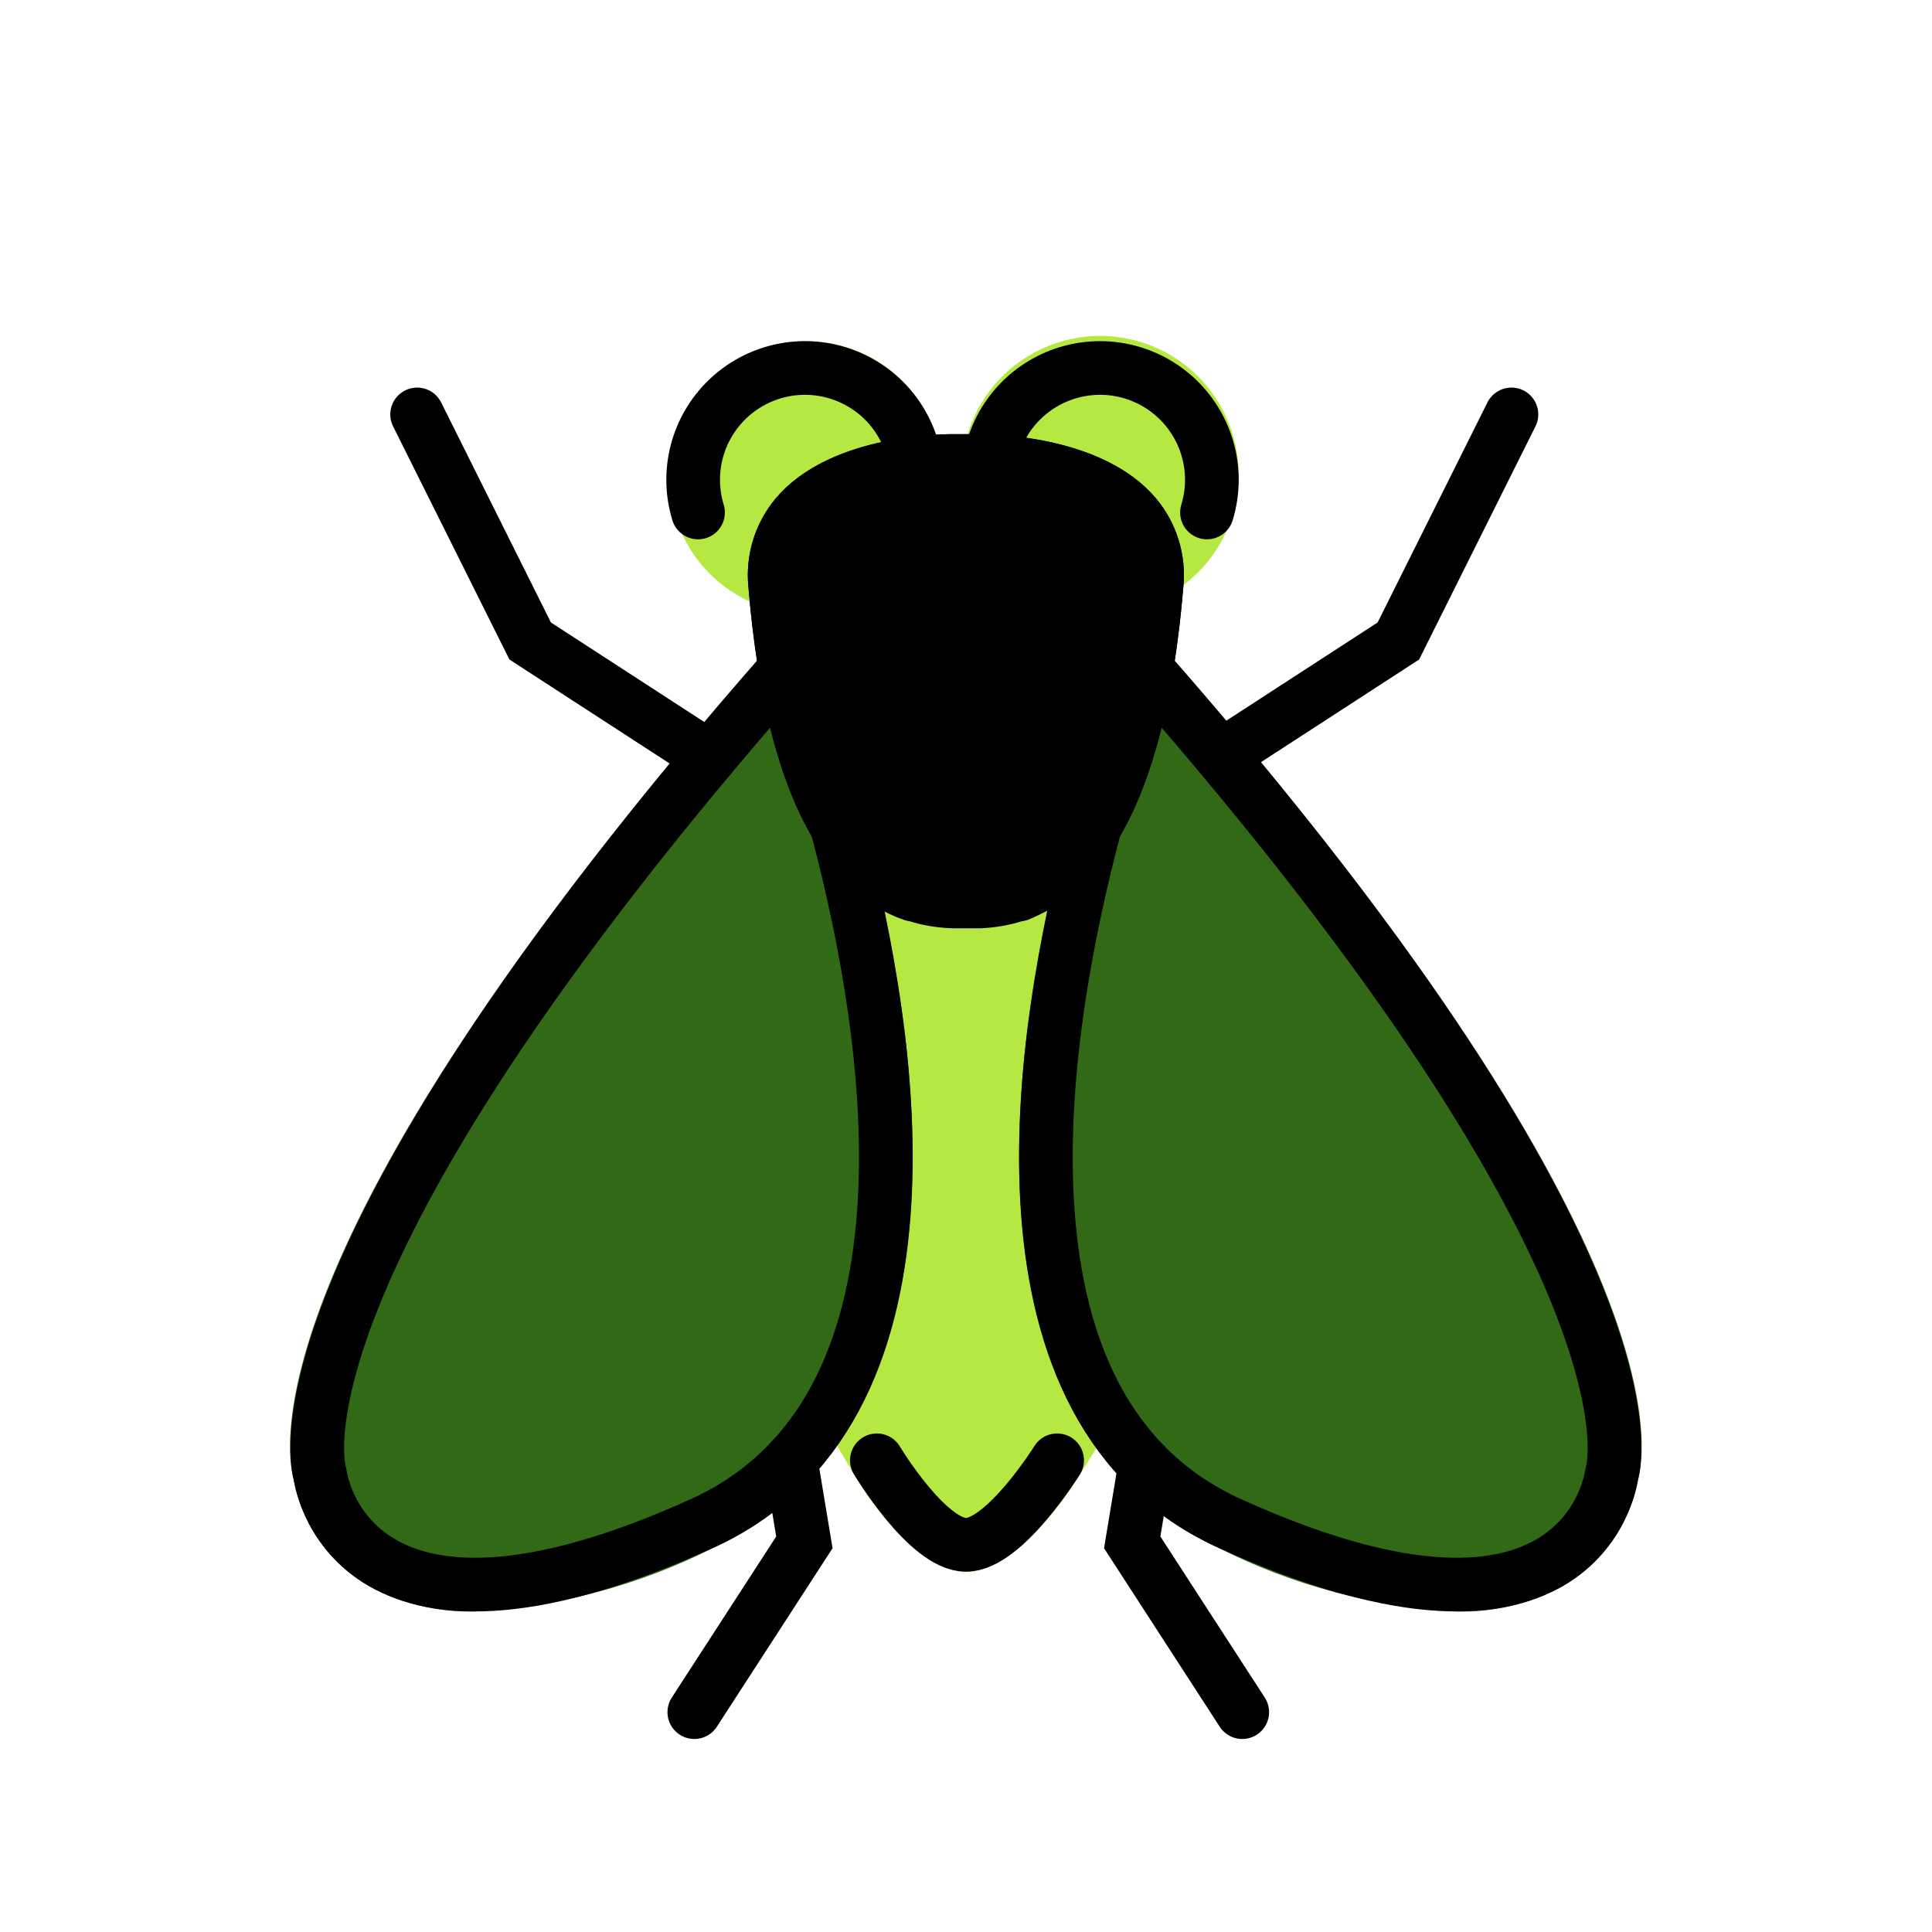
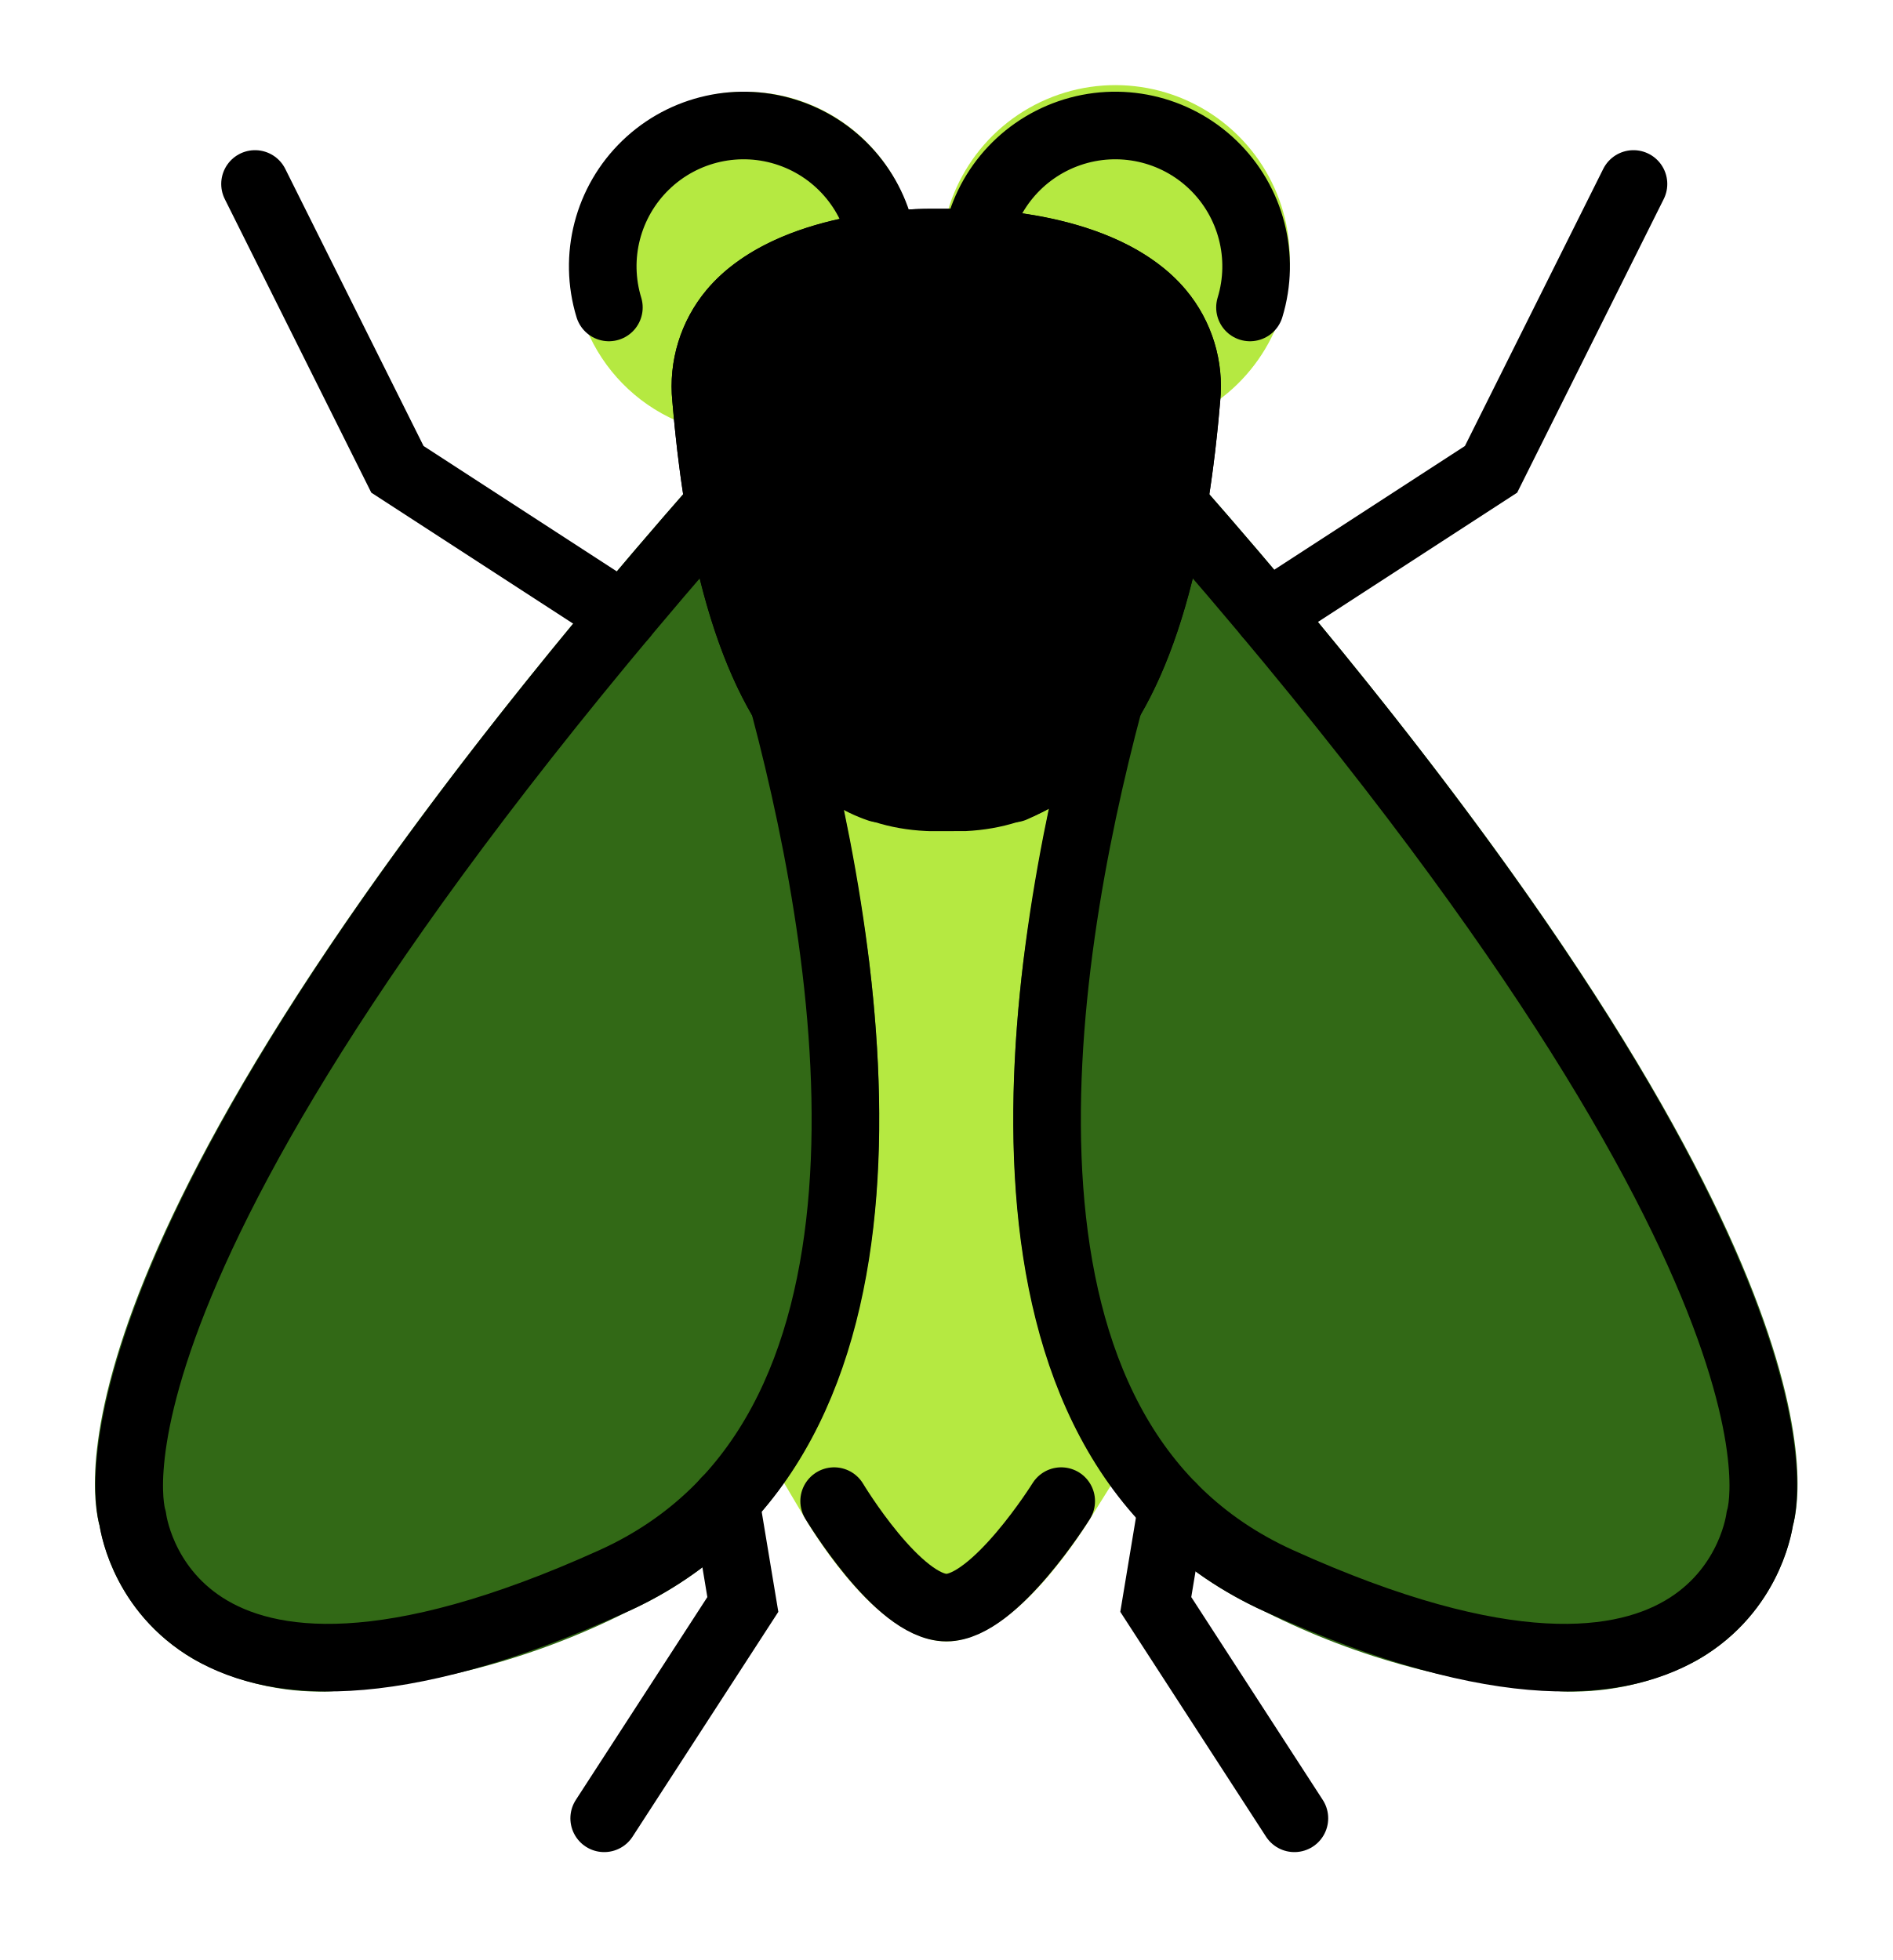
- <svg xmlns="http://www.w3.org/2000/svg" id="emoji" viewBox="0 0 72 72">
+ <svg xmlns="http://www.w3.org/2000/svg" id="emoji" viewBox="8 10 56 58">
  <g id="color">
    <path fill="#b5e941" d="M40.245,32.918H31.712c3.256,11.704-1.077,20.017-1.077,20.017L31.82,54.936c.511.853,2.324,3.636,4.18,3.636,1.846,0,3.716-2.772,4.245-3.621l1.188-1.898S37.541,45.468,40.245,32.918Z" />
    <path fill="#b5e941" d="M29.977,22.872a5.079,5.079,0,1,1,5.146-5.079A5.119,5.119,0,0,1,29.977,22.872Z" />
    <path fill="#b5e941" d="M35.839,17.775a5.161,5.161,0,1,1,5.16,5.066A5.119,5.119,0,0,1,35.839,17.775Z" />
    <path fill="#326916" d="M17.695,60.055a7.809,7.809,0,0,1-3.901-.921,5.797,5.797,0,0,1-2.846-3.976c-.345-1.232-1.465-9.196,17.61-30.931a1.018,1.018,0,0,1,.924-.326,1,1,0,0,1,.759.62,63.531,63.531,0,0,1,3.473,13.932c.855,7.069-.154,12.478-2.93,15.968a11.248,11.248,0,0,1-4.22,3.27A22.394,22.394,0,0,1,17.695,60.055Z" />
    <path fill="#326916" d="M54.294,60.055a22.376,22.376,0,0,1-8.867-2.363c-5.878-2.663-8.352-9.315-7.151-19.238A63.559,63.559,0,0,1,41.748,24.522a1,1,0,0,1,.758-.62,1.012,1.012,0,0,1,.925.326c19.075,21.734,17.955,29.699,17.61,30.931a5.796,5.796,0,0,1-2.846,3.976A7.809,7.809,0,0,1,54.294,60.055Z" />
    <path d="M35.511,34.595H35.51c-.025,0-.089-.002-.115-.004-4.283-.204-6.818-4.484-7.504-12.723a4.443,4.443,0,0,1,1.01-3.284c1.916-2.289,5.842-2.405,6.609-2.405h.97c.768,0,4.694.116,6.609,2.405A4.442,4.442,0,0,1,44.1,21.868c-.689,8.239-3.224,12.52-7.534,12.726Z" />
  </g>
  <g id="line">
    <path fill="none" stroke="#000" stroke-linecap="round" stroke-linejoin="round" stroke-width="2" d="M39.396,54.421S37.434,57.572,36,57.572s-3.322-3.151-3.322-3.151" />
    <path fill="none" stroke="#000" stroke-linecap="round" stroke-linejoin="round" stroke-width="2" d="M31.218,30.916c2.119,8.026,4.141,21.694-5.068,25.865-13.309,6.028-14.224-1.844-14.224-1.844S9.405,47.581,29.272,24.932" />
    <path fill="none" stroke="#000" stroke-linecap="round" stroke-linejoin="round" stroke-width="2" d="M40.813,30.762c-2.134,8.004-4.241,21.822,5.027,26.019,13.309,6.028,14.224-1.844,14.224-1.844S62.585,47.581,42.717,24.931" />
    <path fill="none" stroke="#000" stroke-linecap="round" stroke-linejoin="round" stroke-width="2" d="M26.014,19.098a4.167,4.167,0,1,1,8.112-1.795" />
    <path fill="none" stroke="#000" stroke-linecap="round" stroke-linejoin="round" stroke-width="2" d="M44.981,19.098a4.167,4.167,0,1,0-8.112-1.795" />
    <polyline fill="none" stroke="#000" stroke-linecap="round" stroke-miterlimit="10" stroke-width="2" points="29.469 54.421 29.977 57.479 25.875 63.807" />
    <polyline fill="none" stroke="#000" stroke-linecap="round" stroke-miterlimit="10" stroke-width="2" points="42.674 54.586 42.194 57.479 46.295 63.807" />
    <path fill="none" stroke="#000" stroke-linecap="round" stroke-linejoin="round" stroke-width="2" d="M34.009,33.334a3.964,3.964,0,0,1-1.59-1.015c-1.91-1.746-3.094-5.269-3.532-10.534a3.456,3.456,0,0,1,.781-2.559c1.665-1.99,5.419-2.047,5.842-2.047h.97c.422,0,4.177.057,5.842,2.047a3.457,3.457,0,0,1,.781,2.559c-.439,5.257-1.62,8.777-3.525,10.526A5.896,5.896,0,0,1,37.98,33.334" />
    <polyline fill="none" stroke="#000" stroke-linecap="round" stroke-miterlimit="10" stroke-width="2" points="15.545 15.444 19.758 23.888 26.446 28.229" />
    <polyline fill="none" stroke="#000" stroke-linecap="round" stroke-miterlimit="10" stroke-width="2" points="56.327 15.444 52.113 23.888 45.503 28.179" />
  </g>
</svg>
